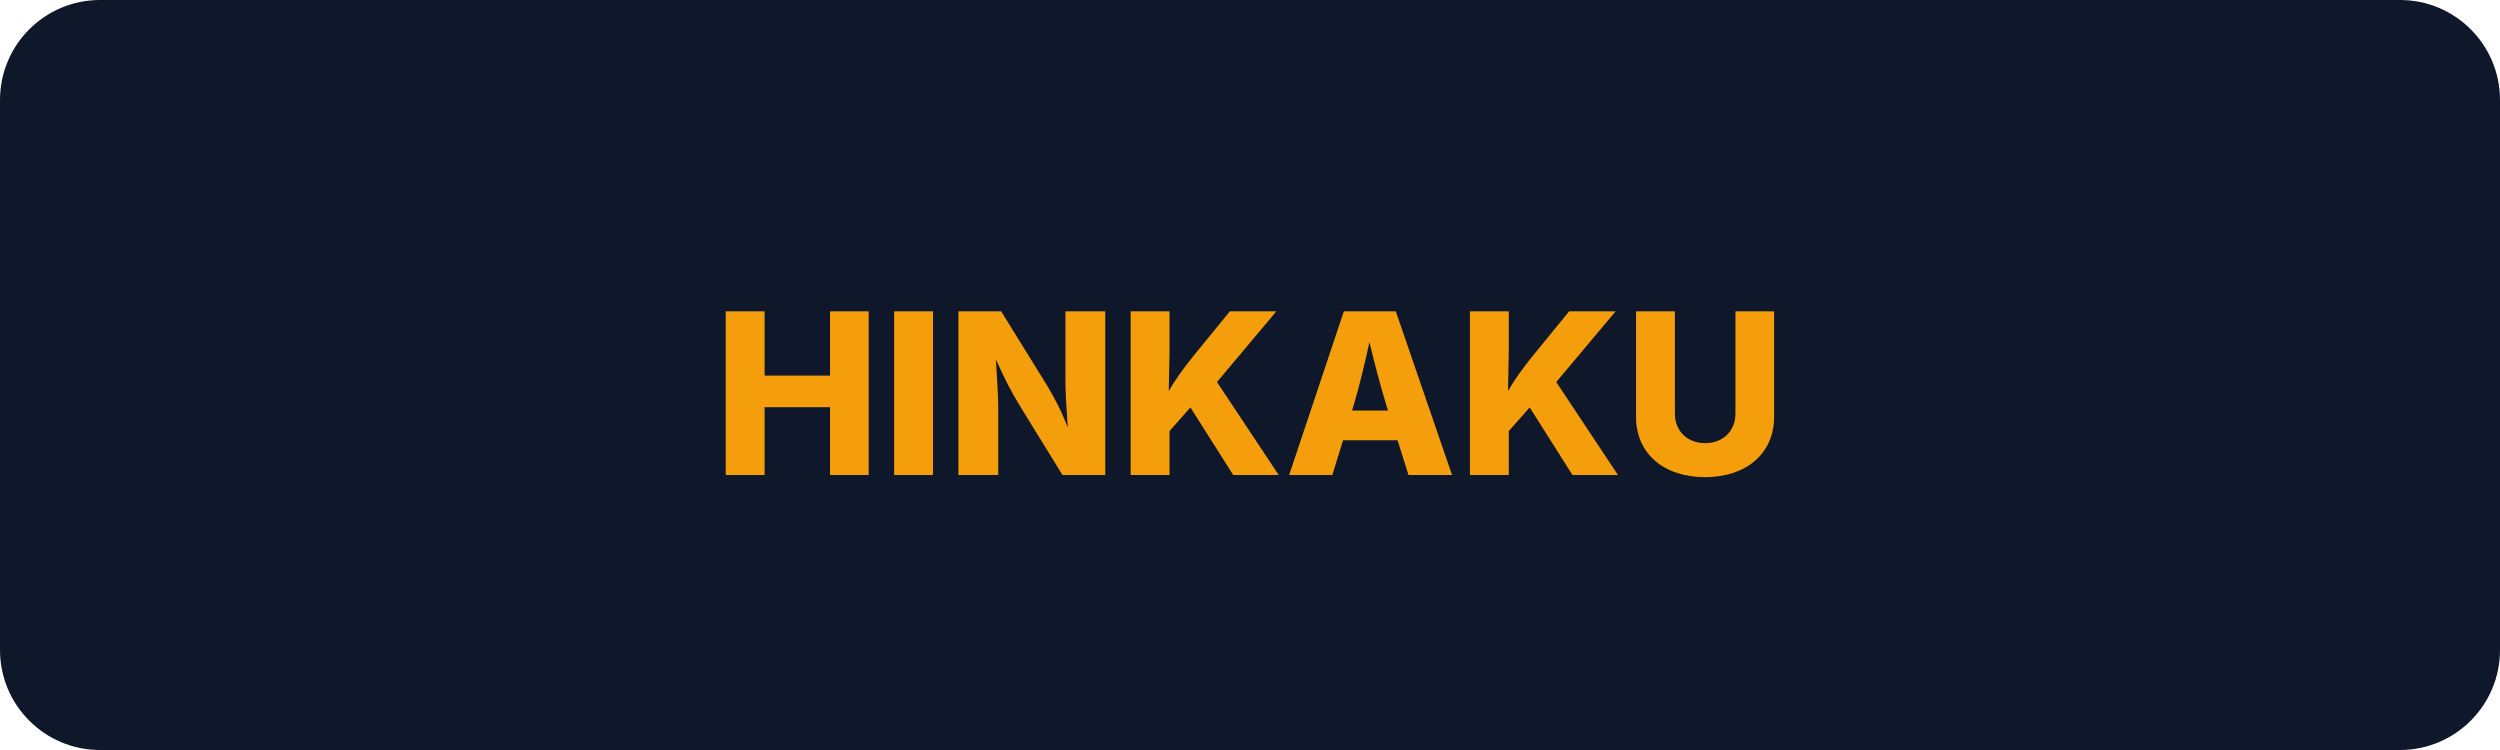
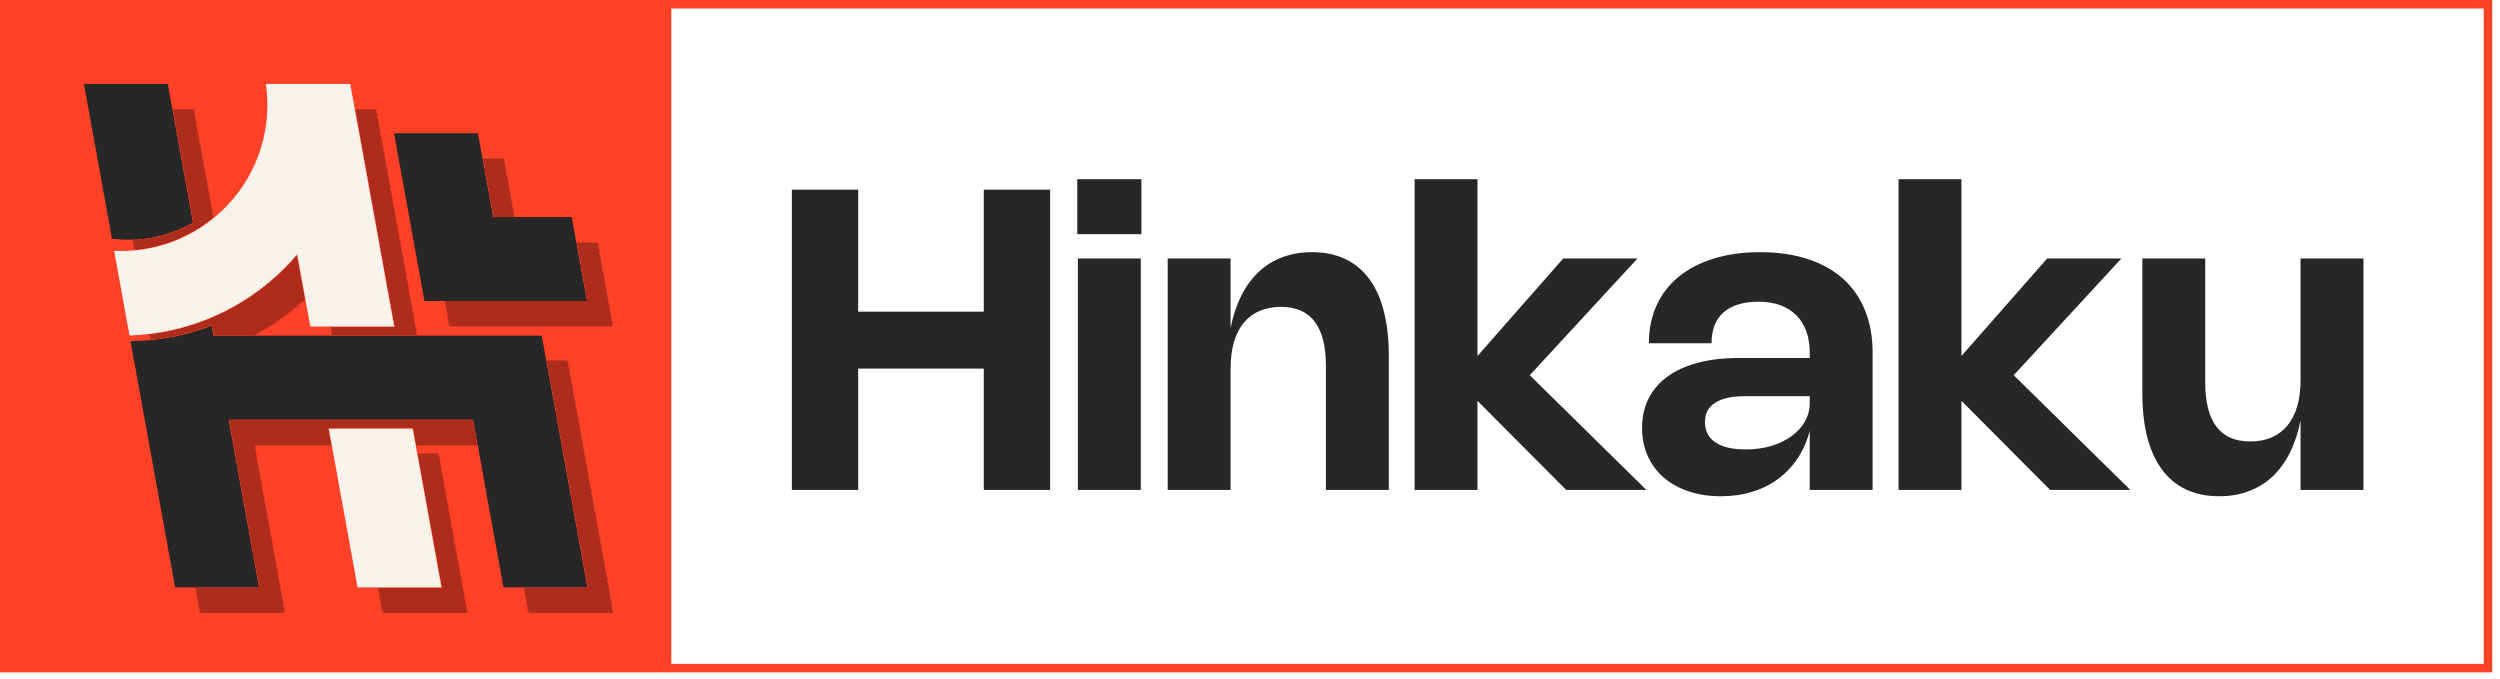
- <svg xmlns="http://www.w3.org/2000/svg" viewBox="0 0 200 60">
-   <rect width="200" height="60" fill="#0f172a" rx="8" />
-   <text x="100" y="38" font-family="Inter,sans-serif" font-size="18" font-weight="800" fill="#f59e0b" text-anchor="middle">HINKAKU</text>
+ <svg xmlns="http://www.w3.org/2000/svg" width="221" height="60" viewBox="0 0 221 60" fill="none">
+   <rect x="0.375" y="0.375" width="219.562" height="58.688" stroke="#FF4128" stroke-width="0.75" />
+   <path d="M92.831 43.312H86.966V32.583H75.865V43.312H70V16.768H75.865V27.553H86.966V16.768H92.831V43.312ZM100.9 20.703H95.23V15.84H100.9V20.703ZM100.845 43.312H95.285V22.847H100.845V43.312ZM108.784 43.312H103.225V22.847H108.784V29.001C109.001 27.918 109.32 26.959 109.74 26.124C110.161 25.288 110.675 24.589 111.281 24.026C111.887 23.457 112.584 23.027 113.369 22.736C114.161 22.439 115.031 22.291 115.977 22.291C117.079 22.291 118.05 22.488 118.892 22.884C119.739 23.28 120.451 23.865 121.026 24.639C121.602 25.406 122.035 26.359 122.326 27.497C122.623 28.636 122.771 29.944 122.771 31.423V43.312H117.212V32.351C117.212 28.868 115.888 27.126 113.239 27.126C112.528 27.126 111.897 27.247 111.346 27.488C110.795 27.723 110.328 28.073 109.945 28.537C109.567 28.995 109.279 29.564 109.081 30.244C108.883 30.919 108.784 31.695 108.784 32.574V43.312ZM135.232 33.168L145.543 43.312H138.453L130.61 35.433V43.312H125.05V15.84H130.61V31.47L138.193 22.847H144.755L135.232 33.168ZM145.762 30.347C145.762 29.109 145.988 27.992 146.44 26.996C146.898 26 147.55 25.155 148.398 24.462C149.252 23.763 150.285 23.228 151.498 22.857C152.711 22.479 154.078 22.291 155.6 22.291C157.159 22.291 158.555 22.492 159.786 22.894C161.017 23.29 162.06 23.868 162.914 24.629C163.768 25.39 164.417 26.322 164.863 27.423C165.315 28.524 165.54 29.774 165.54 31.173V43.312H159.981V38.078C159.752 38.975 159.399 39.782 158.923 40.5C158.453 41.212 157.88 41.818 157.206 42.319C156.538 42.821 155.773 43.204 154.913 43.47C154.06 43.736 153.131 43.869 152.129 43.869C151.083 43.869 150.13 43.724 149.27 43.433C148.417 43.148 147.683 42.743 147.071 42.217C146.464 41.685 145.994 41.048 145.66 40.305C145.326 39.563 145.159 38.737 145.159 37.827C145.159 36.856 145.351 35.99 145.734 35.228C146.124 34.461 146.681 33.815 147.405 33.289C148.135 32.757 149.026 32.351 150.078 32.073C151.13 31.788 152.324 31.646 153.66 31.646H159.981V31.173C159.981 30.467 159.879 29.836 159.675 29.279C159.471 28.722 159.177 28.252 158.793 27.869C158.409 27.479 157.936 27.182 157.373 26.977C156.816 26.773 156.182 26.671 155.47 26.671C154.753 26.671 154.131 26.758 153.605 26.931C153.085 27.098 152.652 27.343 152.305 27.664C151.965 27.98 151.711 28.363 151.544 28.815C151.383 29.267 151.303 29.777 151.303 30.347H145.762ZM154.236 35.024C153.079 35.024 152.203 35.219 151.609 35.609C151.015 35.993 150.718 36.562 150.718 37.317C150.718 38.09 151.028 38.687 151.646 39.108C152.271 39.523 153.162 39.73 154.319 39.73C155.136 39.73 155.888 39.628 156.575 39.424C157.268 39.213 157.865 38.926 158.366 38.56C158.873 38.195 159.269 37.762 159.554 37.261C159.839 36.76 159.981 36.215 159.981 35.628V35.024H154.236ZM178.013 33.168L188.324 43.312H181.233L173.391 35.433V43.312H167.831V15.84H173.391V31.47L180.973 22.847H187.535L178.013 33.168ZM203.369 22.847H208.929V43.312H203.369V37.168C203.153 38.251 202.834 39.21 202.413 40.045C201.993 40.875 201.479 41.574 200.873 42.143C200.266 42.706 199.567 43.133 198.775 43.424C197.989 43.721 197.123 43.869 196.176 43.869C195.075 43.869 194.101 43.671 193.253 43.275C192.411 42.879 191.703 42.295 191.127 41.521C190.552 40.748 190.116 39.795 189.819 38.663C189.528 37.524 189.383 36.215 189.383 34.737V22.847H194.942V33.809C194.942 37.286 196.266 39.025 198.914 39.025C199.626 39.025 200.257 38.907 200.808 38.672C201.358 38.431 201.823 38.081 202.2 37.623C202.584 37.165 202.874 36.599 203.072 35.925C203.27 35.244 203.369 34.464 203.369 33.586V22.847Z" fill="#272727" />
+   <rect width="59.344" height="59.344" fill="#FF4128" />
+   <g filter="url(#filter0_d_4_596)">
+     <path fill-rule="evenodd" clip-rule="evenodd" d="M14.836 7.418H7.418L9.897 21.102C10.379 21.164 10.87 21.196 11.369 21.196C13.44 21.196 15.382 20.645 17.058 19.683L14.836 7.418Z" fill="#272727" />
+     <path fill-rule="evenodd" clip-rule="evenodd" d="M18.707 28.795C18.34 28.937 17.969 29.068 17.593 29.188C17.008 29.376 16.411 29.537 15.803 29.672C14.428 29.977 13 30.143 11.535 30.155L15.479 51.926H22.897L20.209 37.09H23.542H28.918H36.336H41.818L44.506 51.926H51.924L49.236 37.09L47.892 29.672H40.474H34.992H30.96H27.574H23.542H18.866L18.707 28.795Z" fill="#272727" />
+     <path fill-rule="evenodd" clip-rule="evenodd" d="M30.963 48.365L29.066 37.896H36.484L39.026 51.926H31.608L30.963 48.365Z" fill="#F7F2EB" />
+     <path fill-rule="evenodd" clip-rule="evenodd" d="M23.543 7.418H30.961L31.091 8.136L34.846 28.866H27.429L26.494 23.705L26.271 22.478C25.911 22.903 25.533 23.312 25.139 23.705C24.633 24.211 24.1 24.69 23.543 25.141C22.049 26.349 20.381 27.351 18.582 28.103C16.374 29.026 13.968 29.571 11.446 29.659L10.09 22.171C10.3 22.181 10.511 22.187 10.723 22.187C13.082 22.187 15.293 21.554 17.196 20.45C20.619 18.463 23.046 14.948 23.543 10.839C23.605 10.325 23.637 9.803 23.637 9.272C23.637 8.742 23.605 8.22 23.543 7.706C23.532 7.61 23.519 7.514 23.505 7.418H23.543Z" fill="#F7F2EB" />
+     <path fill-rule="evenodd" clip-rule="evenodd" d="M42.25 11.772L43.594 19.19H50.541L51.885 26.608H44.938H44.467H38.057H37.52L37.228 24.995L34.832 11.772H42.25Z" fill="#272727" />
+   </g>
+   <defs>
+     <filter id="filter0_d_4_596" x="7.418" y="7.418" width="46.758" height="46.758" filterUnits="userSpaceOnUse" color-interpolation-filters="sRGB">
+       <feFlood flood-opacity="0" result="BackgroundImageFix" />
+       <feColorMatrix in="SourceAlpha" type="matrix" values="0 0 0 0 0 0 0 0 0 0 0 0 0 0 0 0 0 0 127 0" result="hardAlpha" />
+       <feOffset dx="2.25" dy="2.25" />
+       <feComposite in2="hardAlpha" operator="out" />
+       <feColorMatrix type="matrix" values="0 0 0 0 0 0 0 0 0 0 0 0 0 0 0 0 0 0 0.32 0" />
+       <feBlend mode="normal" in2="BackgroundImageFix" result="effect1_dropShadow_4_596" />
+       <feBlend mode="normal" in="SourceGraphic" in2="effect1_dropShadow_4_596" result="shape" />
+     </filter>
+   </defs>
</svg>
